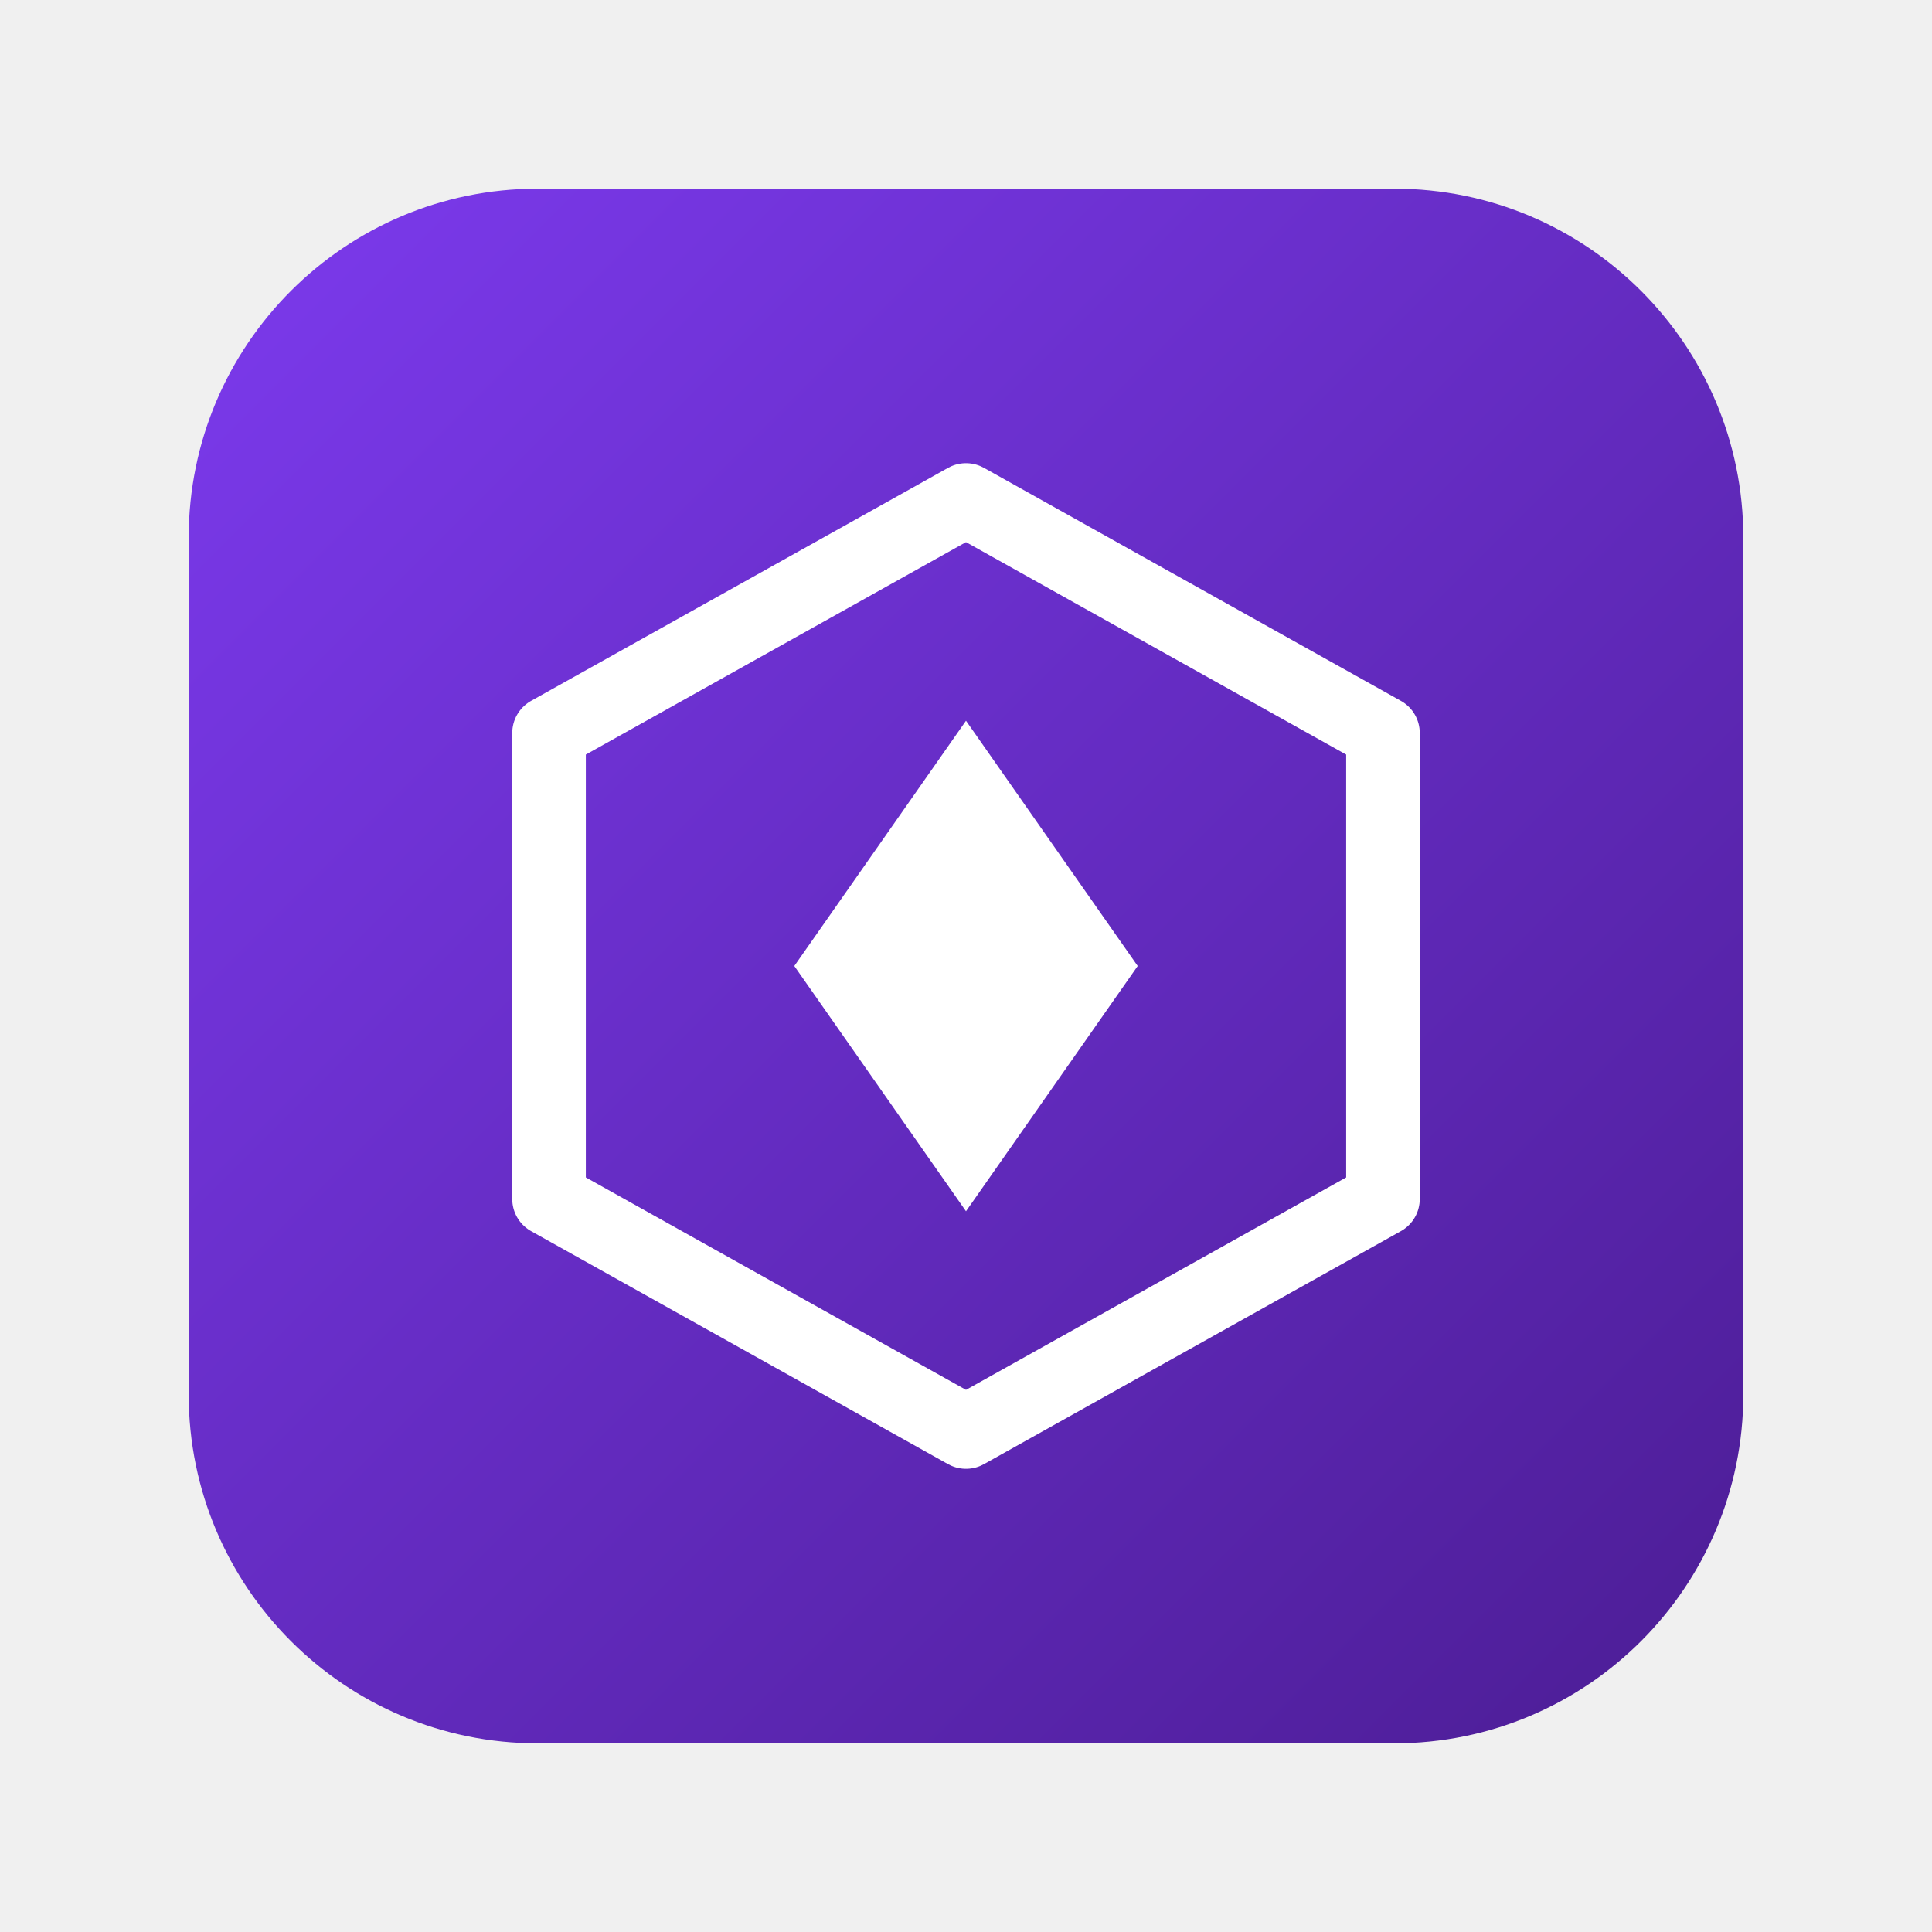
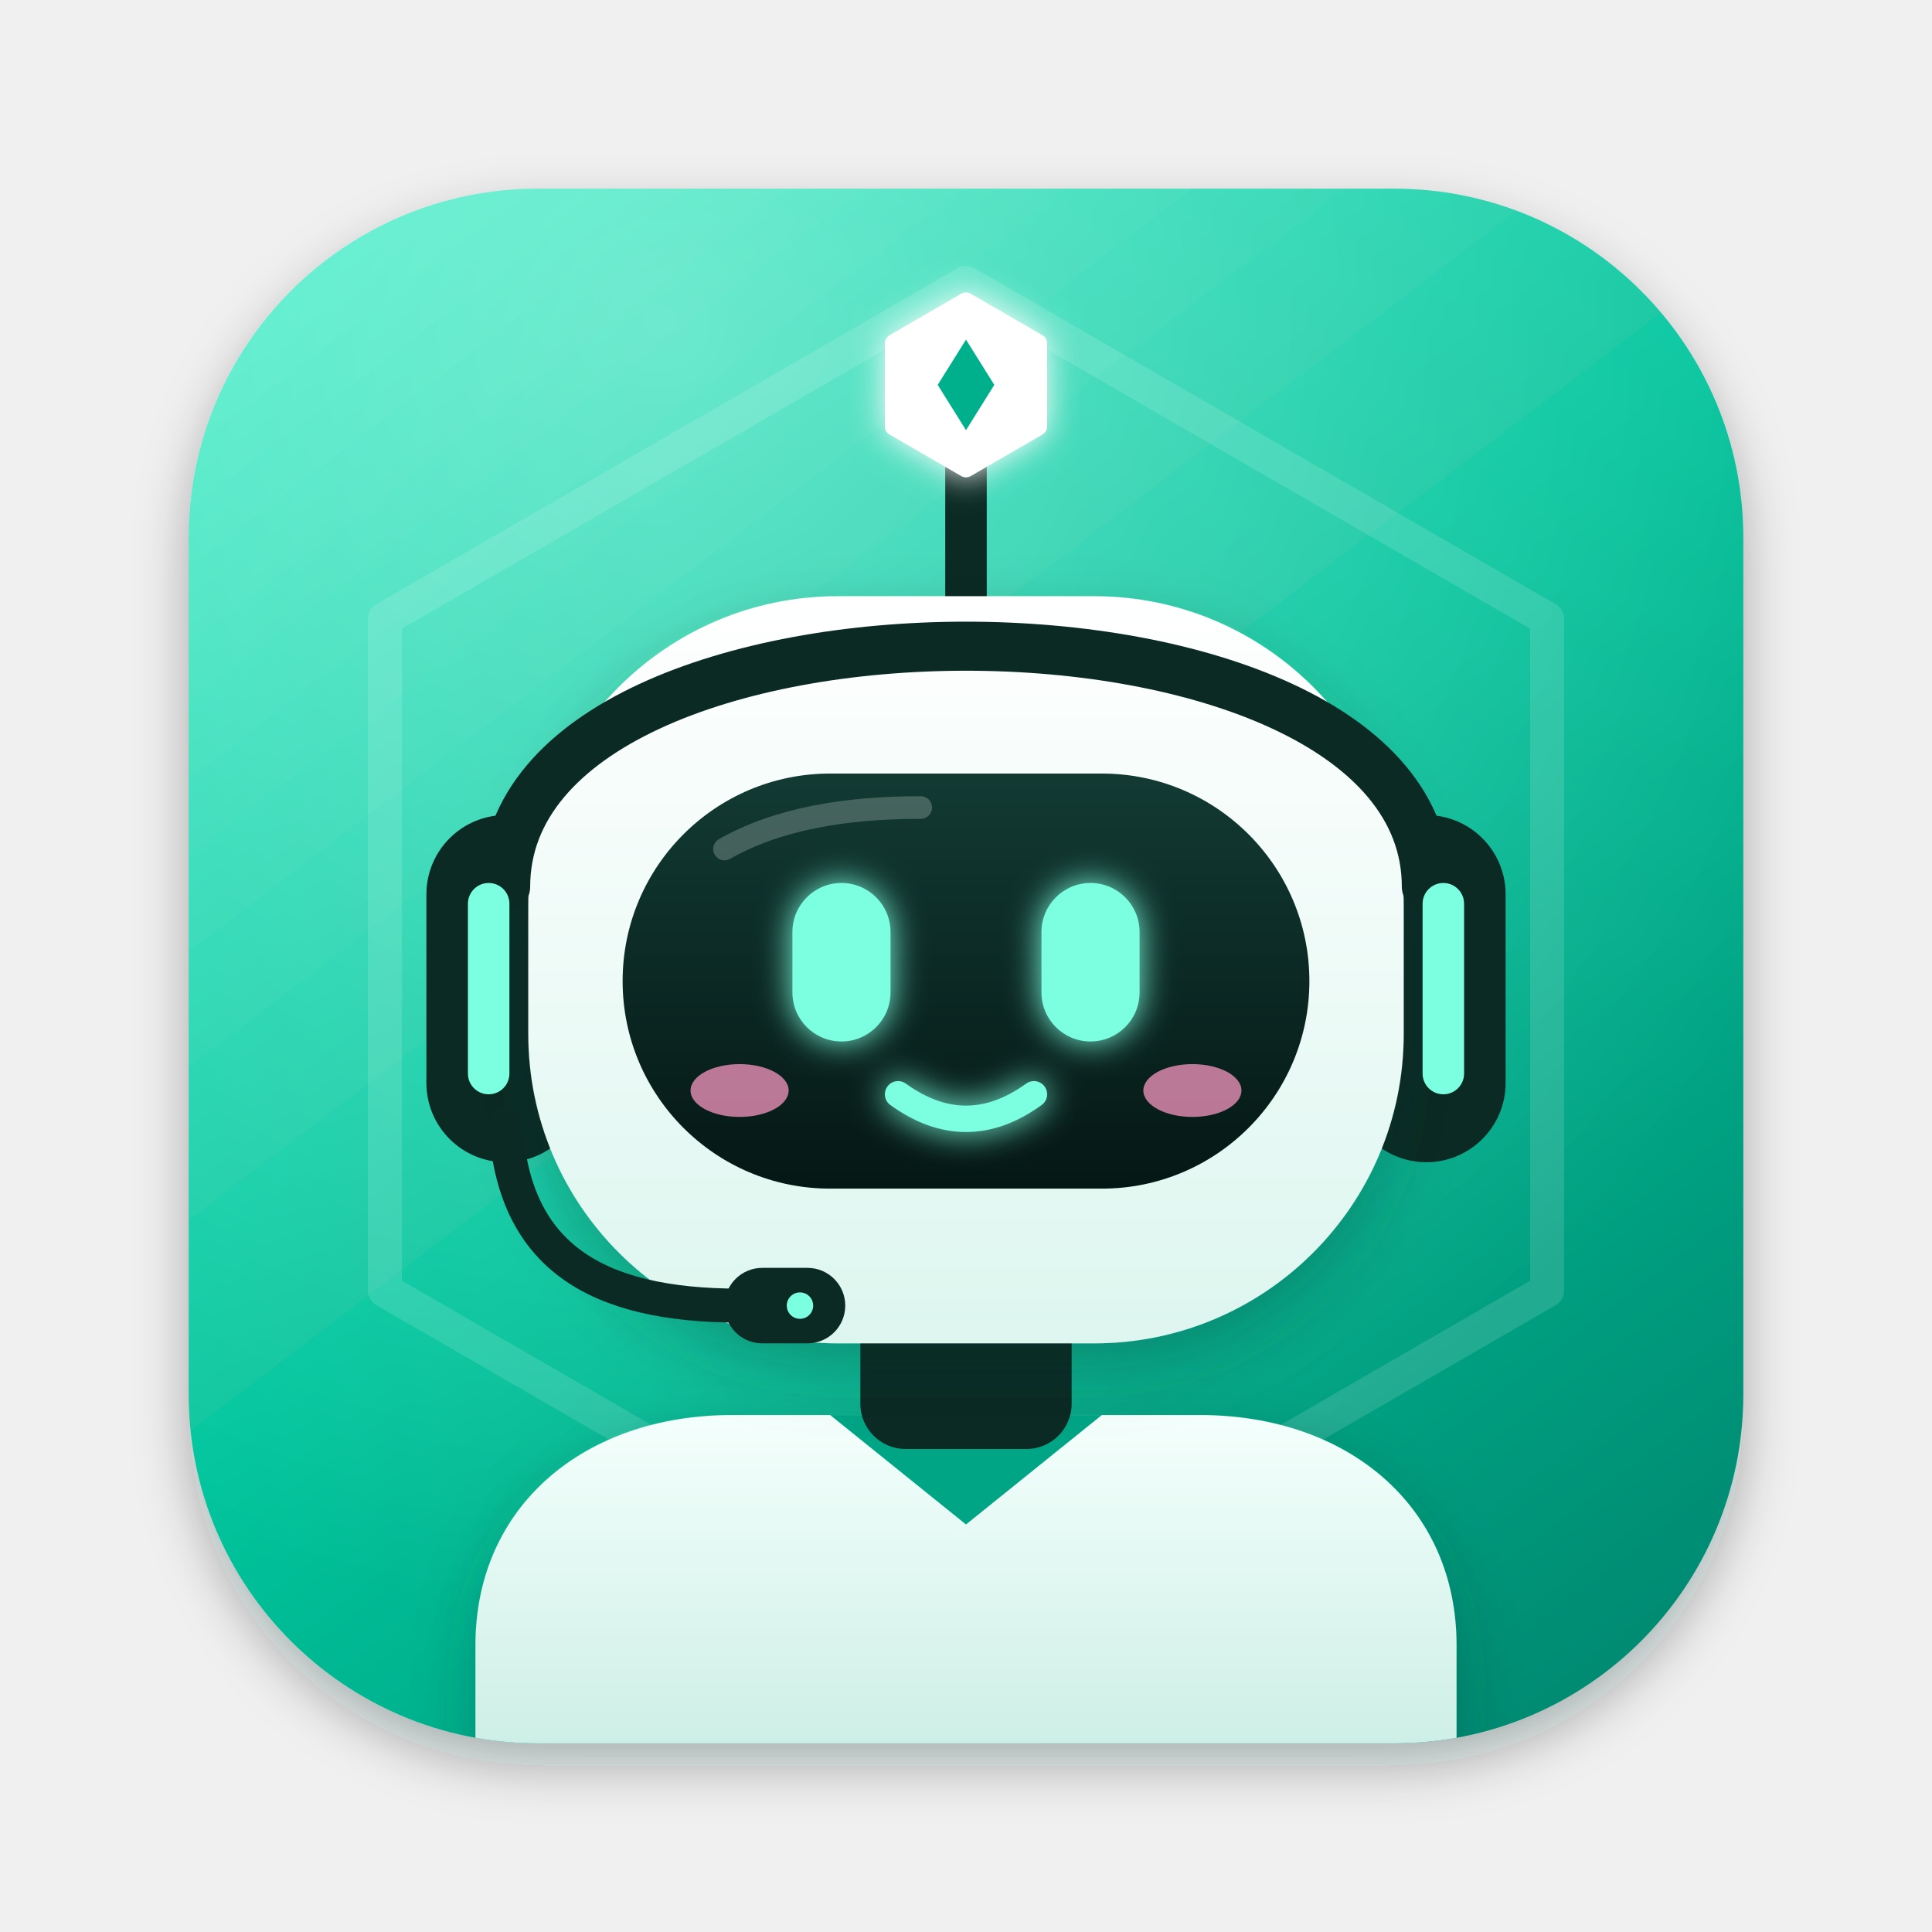
<svg xmlns="http://www.w3.org/2000/svg" width="1024" height="1024" viewBox="0 0 1024 1024">
  <defs>
-     <linearGradient id="bg" x1="0" y1="0" x2="1" y2="1">
-       <stop offset="0" stop-color="#7c3aed" />
-       <stop offset="1" stop-color="#4c1d95" />
+     <linearGradient id="tile" x1="0.12" y1="0" x2="0.88" y2="1">
+       <stop offset="0" stop-color="#3FEBC5" />
+       <stop offset="0.5" stop-color="#00C29A" />
+       <stop offset="1" stop-color="#008A72" />
    </linearGradient>
+     <radialGradient id="gloss" cx="0.3" cy="0.08" r="0.85">
+       <stop offset="0" stop-color="#FFFFFF" stop-opacity="0.30" />
+       <stop offset="1" stop-color="#FFFFFF" stop-opacity="0" />
+     </radialGradient>
+     <linearGradient id="shell" x1="0" y1="0" x2="0" y2="1">
+       <stop offset="0" stop-color="#FFFFFF" />
+       <stop offset="1" stop-color="#DDF6EF" />
+     </linearGradient>
+     <linearGradient id="torso" x1="0" y1="0" x2="0" y2="1">
+       <stop offset="0" stop-color="#F4FFFC" />
+       <stop offset="1" stop-color="#C6ECE2" />
+     </linearGradient>
+     <linearGradient id="visor" x1="0" y1="0" x2="0" y2="1">
+       <stop offset="0" stop-color="#123A33" />
+       <stop offset="1" stop-color="#051714" />
+     </linearGradient>
+     <filter id="tileShadow" x="-10%" y="-10%" width="120%" height="125%">
+       <feDropShadow dx="0" dy="12" stdDeviation="14" flood-color="#00241D" flood-opacity="0.30" />
+     </filter>
+     <filter id="softShadow" x="-20%" y="-20%" width="140%" height="150%">
+       <feDropShadow dx="0" dy="14" stdDeviation="16" flood-color="#00372C" flood-opacity="0.28" />
+     </filter>
+     <filter id="glow" x="-60%" y="-60%" width="220%" height="220%">
+       <feGaussianBlur stdDeviation="9" result="b" />
+       <feMerge>
+         <feMergeNode in="b" />
+         <feMergeNode in="SourceGraphic" />
+       </feMerge>
+     </filter>
+     <clipPath id="tileClip">
+       <rect x="100" y="100" width="824" height="824" rx="185" />
+     </clipPath>
  </defs>
-   <rect x="100" y="100" width="824" height="824" rx="185" fill="url(#bg)" />
-   <g transform="translate(512 512) scale(26) translate(-11 -11)">
-     <path d="M11 1.5 19.5 6.25v9.5L11 20.5l-8.5-4.75v-9.5L11 1.5Z" fill="none" stroke="#ffffff" stroke-width="1.5" stroke-linejoin="round" />
-     <path d="m11 6 3.5 5L11 16l-3.5-5L11 6Z" fill="#ffffff" />
+   <g filter="url(#tileShadow)">
+     <rect x="100" y="100" width="824" height="824" rx="185" fill="url(#tile)" />
+   </g>
+   <rect x="100" y="100" width="824" height="824" rx="185" fill="url(#gloss)" />
+   <g clip-path="url(#tileClip)">
+     <path d="M512 150 820 328v356L512 862 204 684V328Z" fill="none" stroke="#FFFFFF" stroke-opacity="0.13" stroke-width="18" stroke-linejoin="round" />
+     <g filter="url(#softShadow)">
+       <path d="M252 960V872c0-74 58-122 136-122h248c78 0 136 48 136 122v88Z" fill="url(#torso)" />
+     </g>
+     <path d="M440 750h144l-72 58Z" fill="#00A585" />
+     <rect x="456" y="684" width="112" height="84" rx="24" fill="#0B2A24" />
+     <path d="M512 330V246" stroke="#0B2A24" stroke-width="22" stroke-linecap="round" />
+     <g filter="url(#glow)">
+       <path d="M512 160 550 182v44l-38 22-38-22v-44Z" fill="#FFFFFF" stroke="#FFFFFF" stroke-width="10" stroke-linejoin="round" />
+     </g>
+     <path d="m512 180 15 24-15 24-15-24Z" fill="#00B08D" />
+     <rect x="226" y="432" width="84" height="184" rx="42" fill="#0B2A24" />
+     <rect x="714" y="432" width="84" height="184" rx="42" fill="#0B2A24" />
+     <g filter="url(#softShadow)">
+       <rect x="280" y="316" width="464" height="396" rx="164" fill="url(#shell)" />
+     </g>
+     <path d="M268 470C268 300 756 300 756 470" fill="none" stroke="#0B2A24" stroke-width="26" stroke-linecap="round" />
+     <rect x="248" y="468" width="22" height="112" rx="11" fill="#7CFFE0" />
+     <rect x="754" y="468" width="22" height="112" rx="11" fill="#7CFFE0" />
+     <rect x="330" y="410" width="364" height="220" rx="110" fill="url(#visor)" />
+     <path d="M384 450c28-16 64-22 104-22" fill="none" stroke="#FFFFFF" stroke-opacity="0.22" stroke-width="12" stroke-linecap="round" />
+     <g filter="url(#glow)" fill="#7CFFE0">
+       <rect x="420" y="468" width="52" height="84" rx="26" />
+       <rect x="552" y="468" width="52" height="84" rx="26" />
+       <path d="M476 580q36 26 72 0" fill="none" stroke="#7CFFE0" stroke-width="14" stroke-linecap="round" />
+     </g>
+     <ellipse cx="392" cy="578" rx="26" ry="14" fill="#FF9CC6" fill-opacity="0.72" />
+     <ellipse cx="632" cy="578" rx="26" ry="14" fill="#FF9CC6" fill-opacity="0.72" />
+     <path d="M268 596c4 70 48 96 124 96" fill="none" stroke="#0B2A24" stroke-width="18" stroke-linecap="round" />
+     <rect x="384" y="672" width="64" height="40" rx="20" fill="#0B2A24" />
+     <circle cx="424" cy="692" r="7" fill="#7CFFE0" />
  </g>
</svg>
